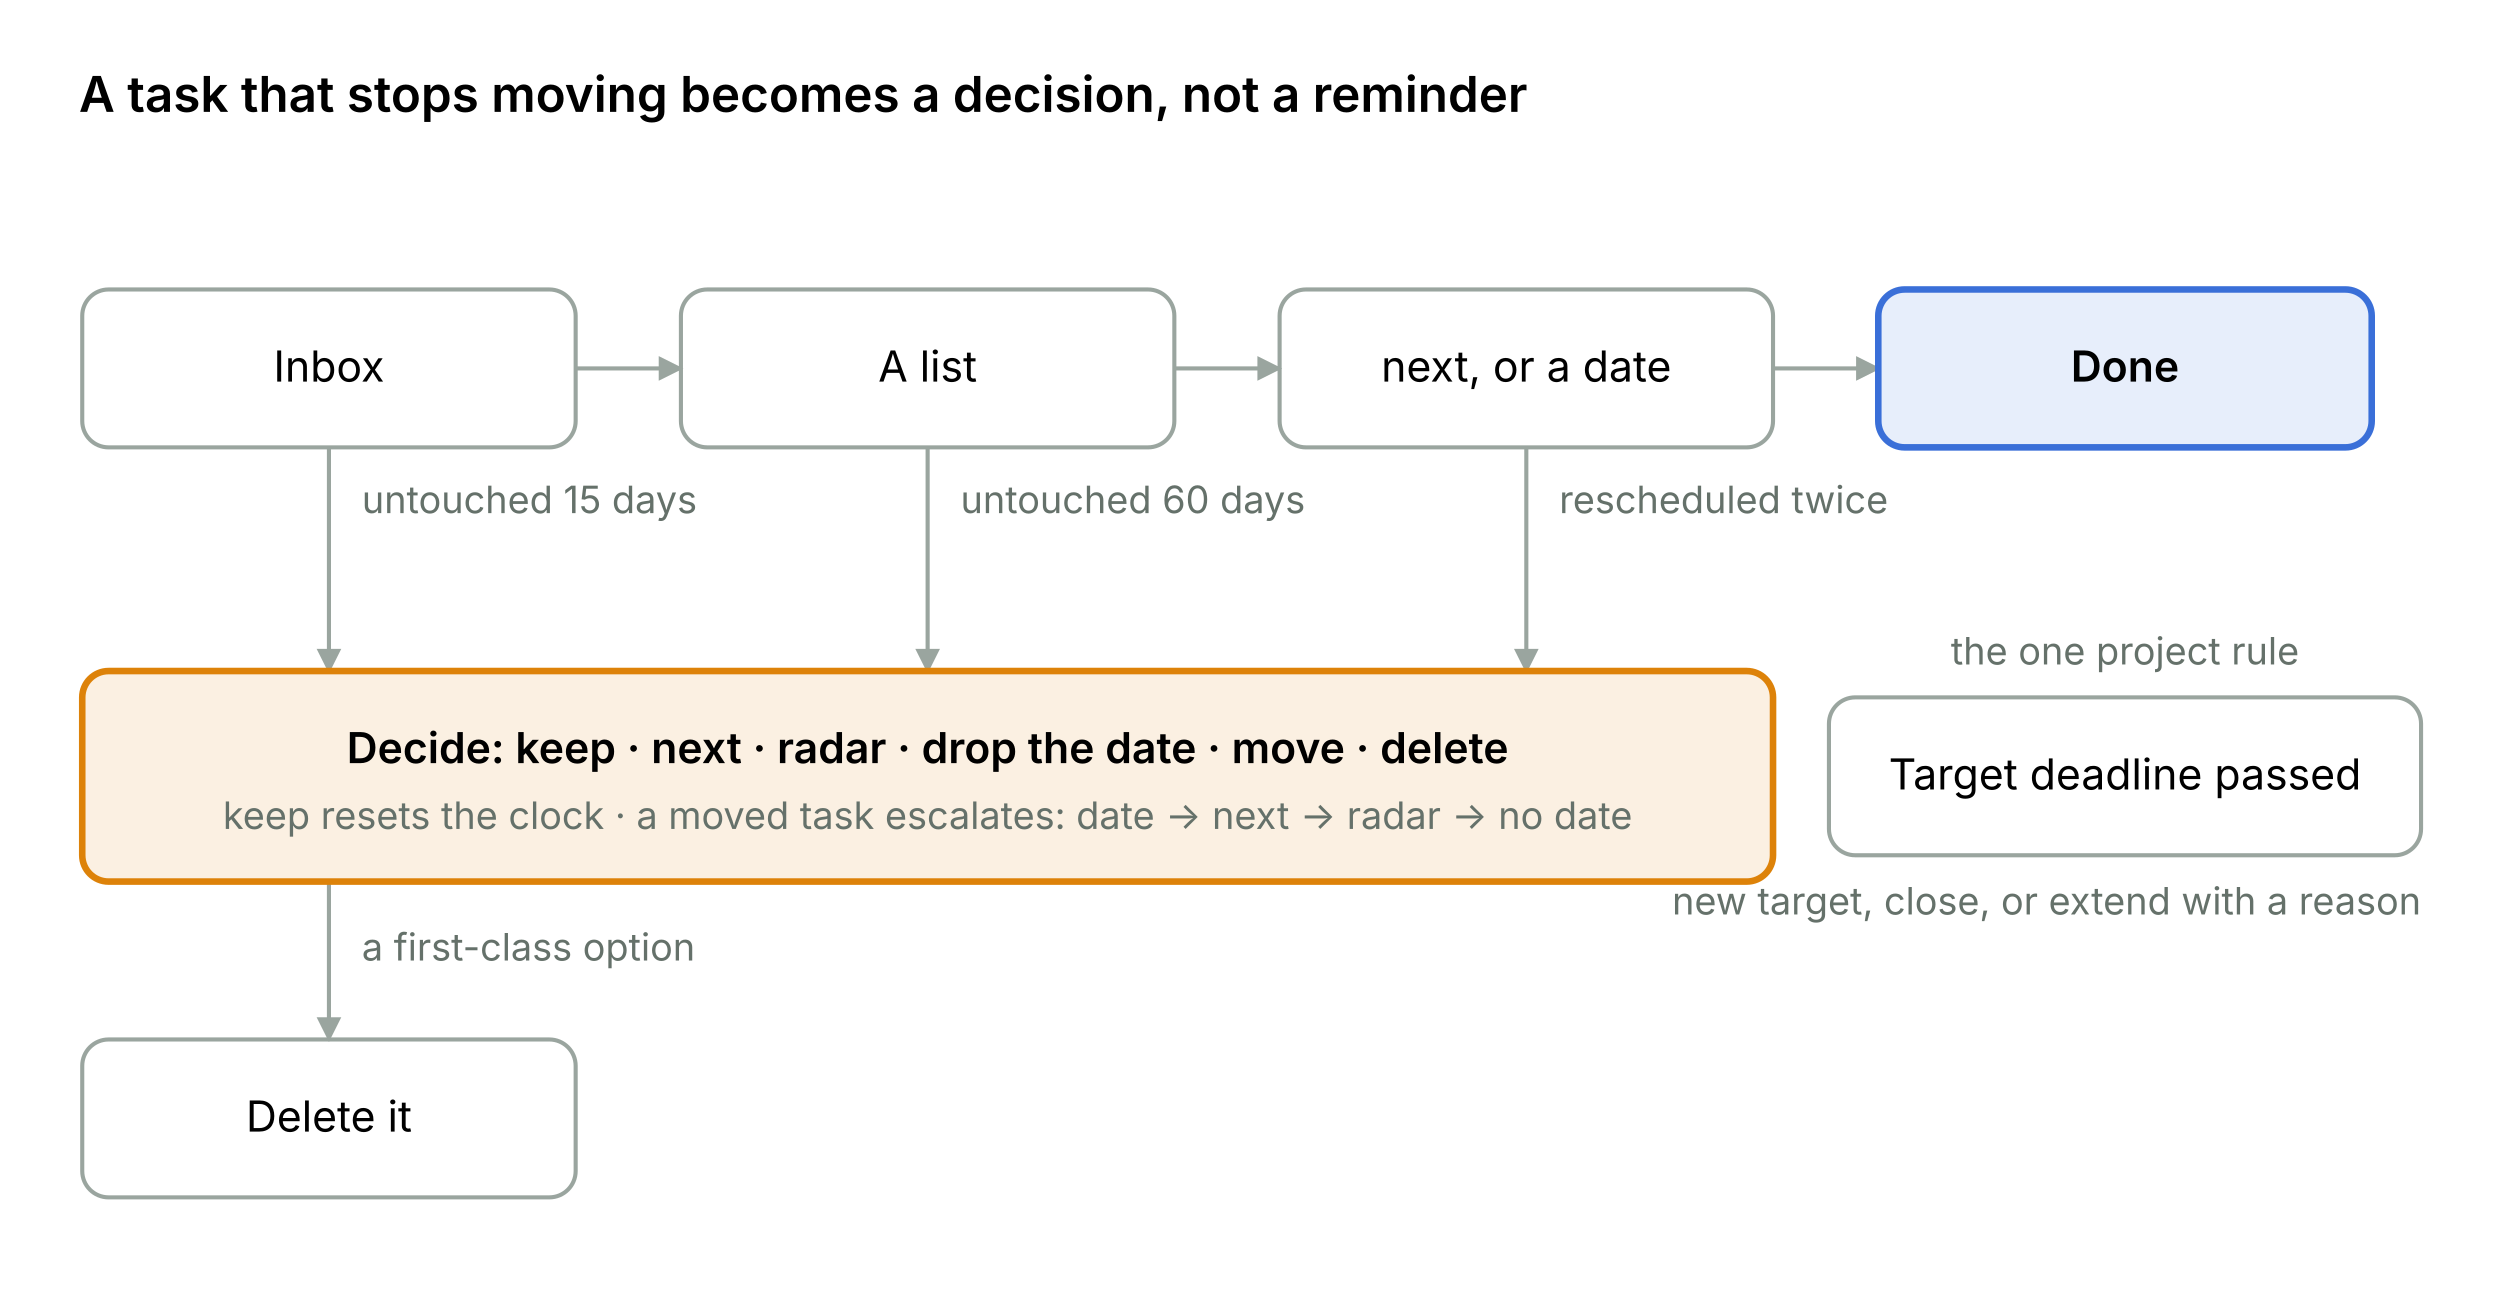
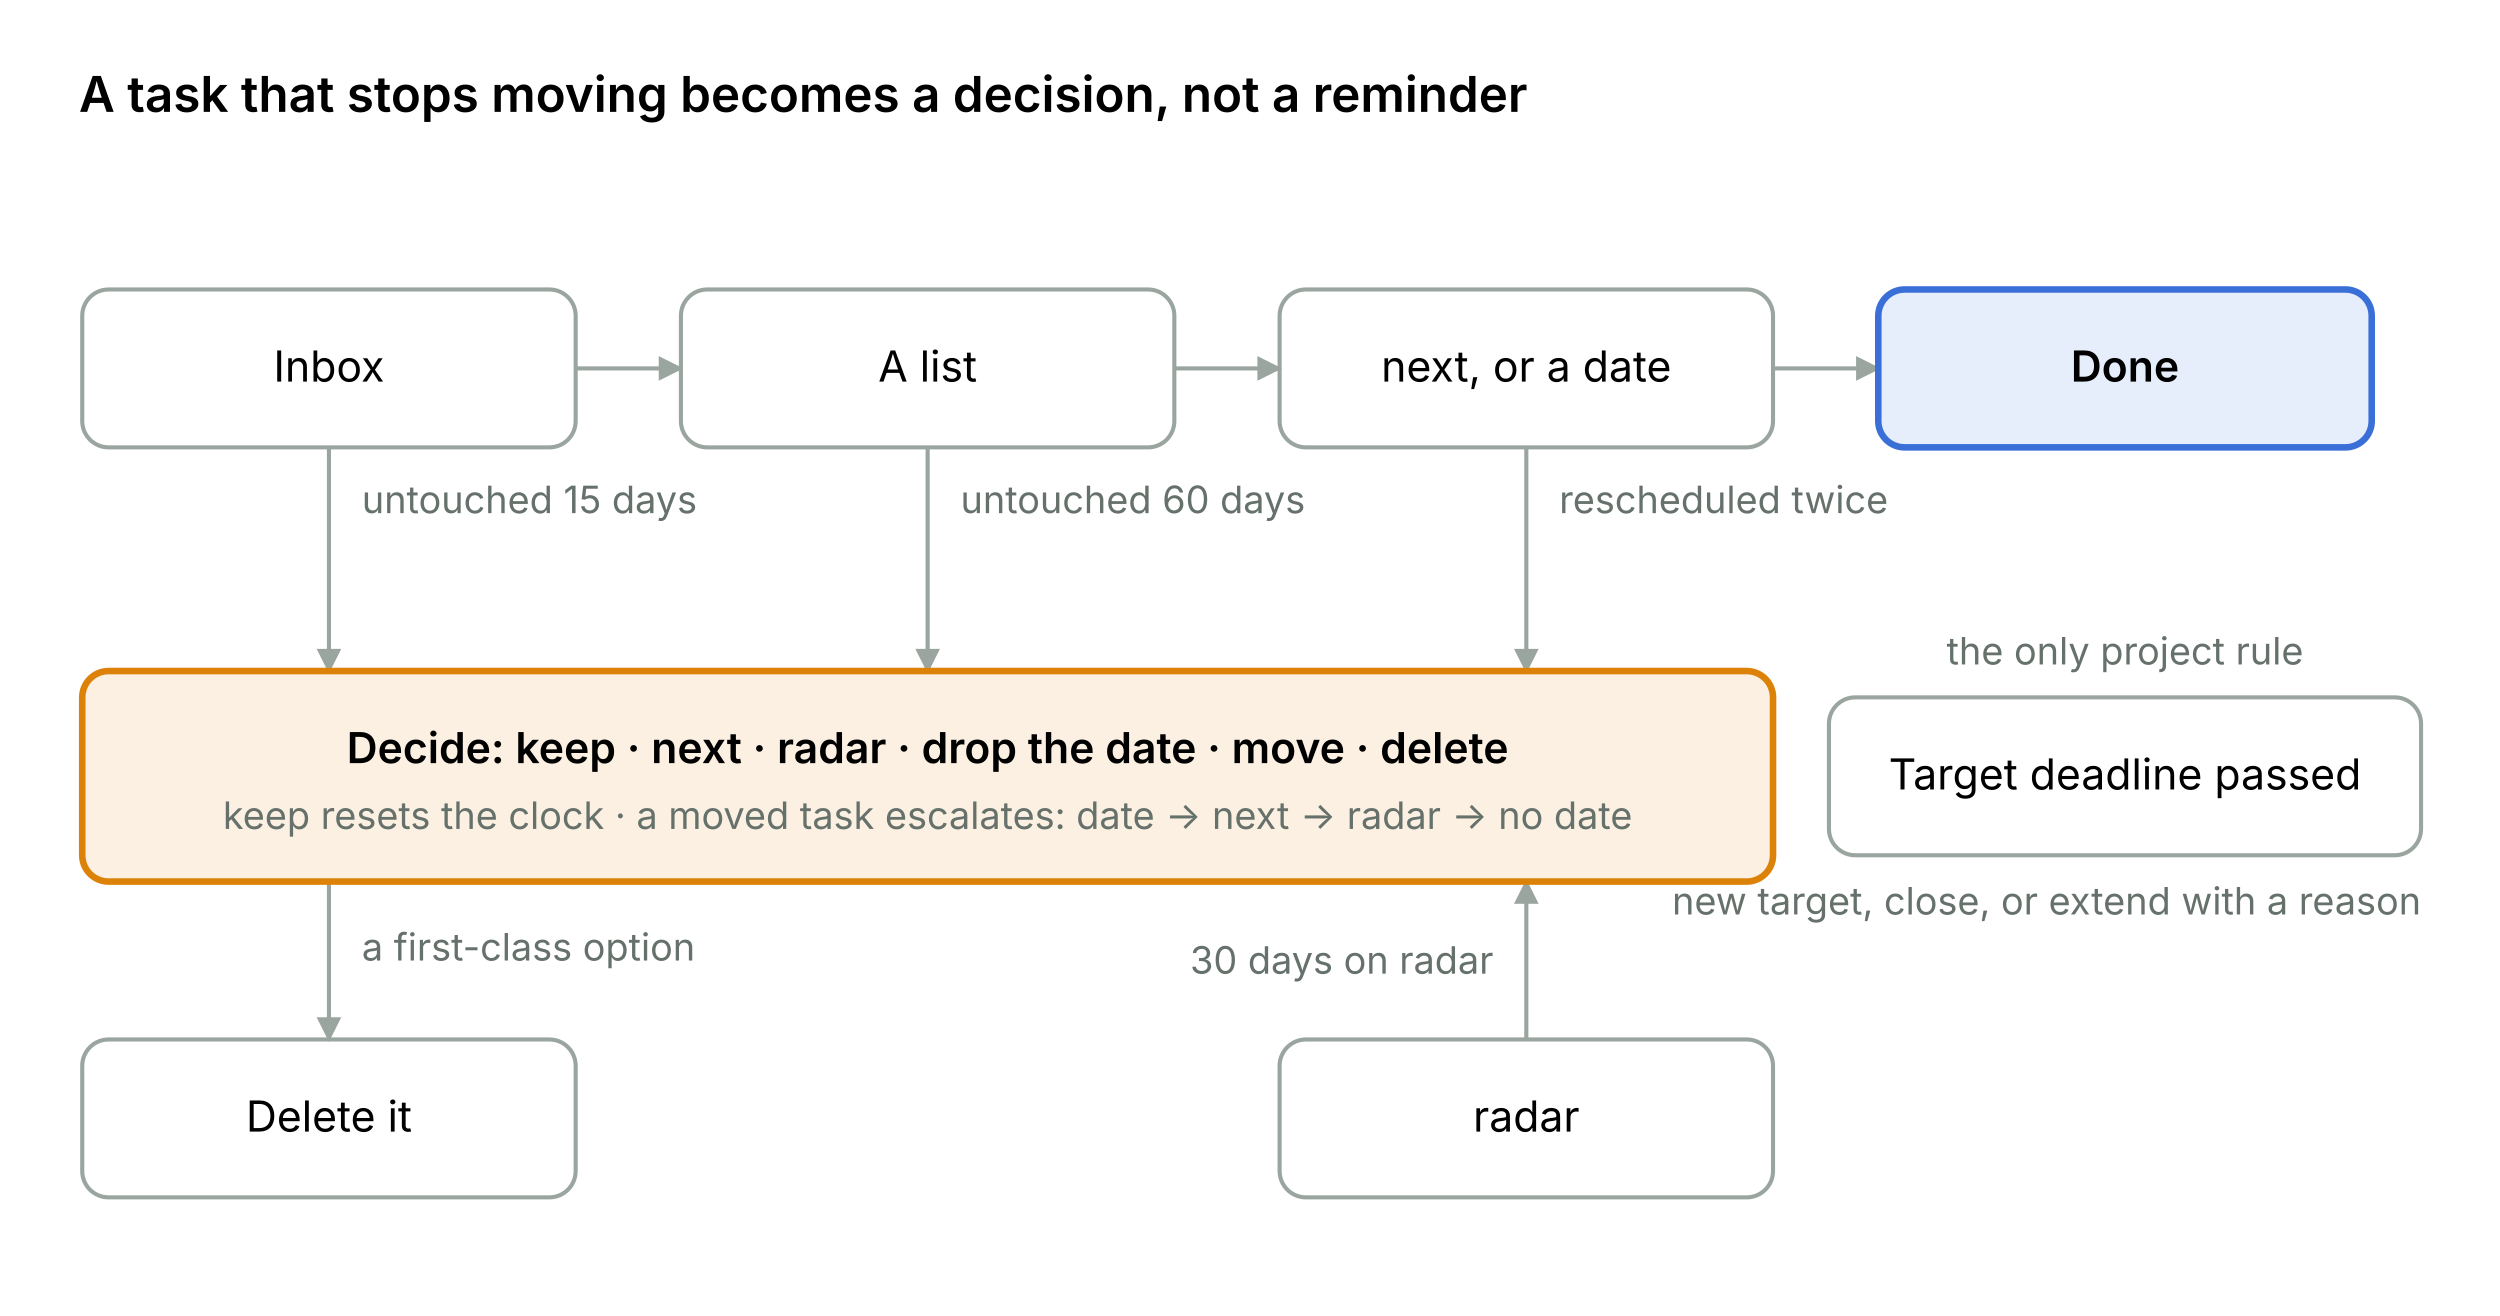
<svg xmlns="http://www.w3.org/2000/svg" viewBox="0 0 760 400" role="img" aria-label="A task that stops moving becomes a decision, not a reminder" font-family="system-ui, -apple-system, 'Segoe UI', sans-serif" font-size="13">
  <defs>
    <marker id="dq-arrow" viewBox="0 0 10 10" refX="9" refY="5" markerWidth="6" markerHeight="6" orient="auto-start-reverse">
      <path d="M0 0L10 5L0 10z" fill="#9AA59F" />
    </marker>
  </defs>
  <text x="24" y="34" font-size="15" font-weight="600" fill="currentColor">A task that stops moving becomes a decision, not a reminder</text>
  <g fill="none" stroke="#9AA59F" stroke-width="1.25" marker-end="url(#dq-arrow)">
    <path d="M175 112H207" />
    <path d="M357 112H389" />
    <path d="M539 112H571" />
    <path d="M100 136V204" />
    <path d="M282 136V204" />
    <path d="M464 136V204" />
    <path d="M100 268V316" />
+     <path d="M464 316V268" />
  </g>
  <rect x="25" y="88" width="150" height="48" rx="8" fill="none" stroke="#9AA59F" stroke-width="1.25" />
  <text x="100" y="116" text-anchor="middle" fill="currentColor">Inbox</text>
  <rect x="207" y="88" width="150" height="48" rx="8" fill="none" stroke="#9AA59F" stroke-width="1.25" />
  <text x="282" y="116" text-anchor="middle" fill="currentColor">A list</text>
  <rect x="389" y="88" width="150" height="48" rx="8" fill="none" stroke="#9AA59F" stroke-width="1.25" />
  <text x="464" y="116" text-anchor="middle" fill="currentColor">next, or a date</text>
  <rect x="571" y="88" width="150" height="48" rx="8" fill="#3A6FD8" fill-opacity="0.12" stroke="#3A6FD8" stroke-width="2" />
  <text x="646" y="116" text-anchor="middle" font-weight="600" fill="currentColor">Done</text>
  <text x="110" y="156" font-size="11.5" fill="#65716A">untouched 15 days</text>
  <text x="292" y="156" font-size="11.5" fill="#65716A">untouched 60 days</text>
  <text x="474" y="156" font-size="11.5" fill="#65716A">rescheduled twice</text>
  <rect x="25" y="204" width="514" height="64" rx="8" fill="#DD8209" fill-opacity="0.12" stroke="#DD8209" stroke-width="2" />
  <text x="282" y="232" text-anchor="middle" font-weight="600" fill="currentColor">Decide: keep · next · radar · drop the date · move · delete</text>
  <text x="282" y="252" text-anchor="middle" font-size="11.5" fill="#65716A">keep resets the clock · a moved task escalates: date → next → radar → no date</text>
  <text x="110" y="292" font-size="11.5" fill="#65716A">a first-class option</text>
  <rect x="25" y="316" width="150" height="48" rx="8" fill="none" stroke="#9AA59F" stroke-width="1.25" />
  <text x="100" y="344" text-anchor="middle" fill="currentColor">Delete it</text>
-   <text x="646" y="202" text-anchor="middle" font-size="11.5" fill="#65716A">the one project rule</text>
+   <text x="454" y="296" text-anchor="end" font-size="11.5" fill="#65716A">30 days on radar</text>
+   <rect x="389" y="316" width="150" height="48" rx="8" fill="none" stroke="#9AA59F" stroke-width="1.25" />
+   <text x="464" y="344" text-anchor="middle" fill="currentColor">radar</text>
+   <text x="646" y="202" text-anchor="middle" font-size="11.5" fill="#65716A">the only project rule</text>
  <rect x="556" y="212" width="180" height="48" rx="8" fill="none" stroke="#9AA59F" stroke-width="1.25" />
  <text x="646" y="240" text-anchor="middle" fill="currentColor">Target deadline passed</text>
  <text x="736" y="278" text-anchor="end" font-size="11.5" fill="#65716A">new target, close, or extend with a reason</text>
</svg>
